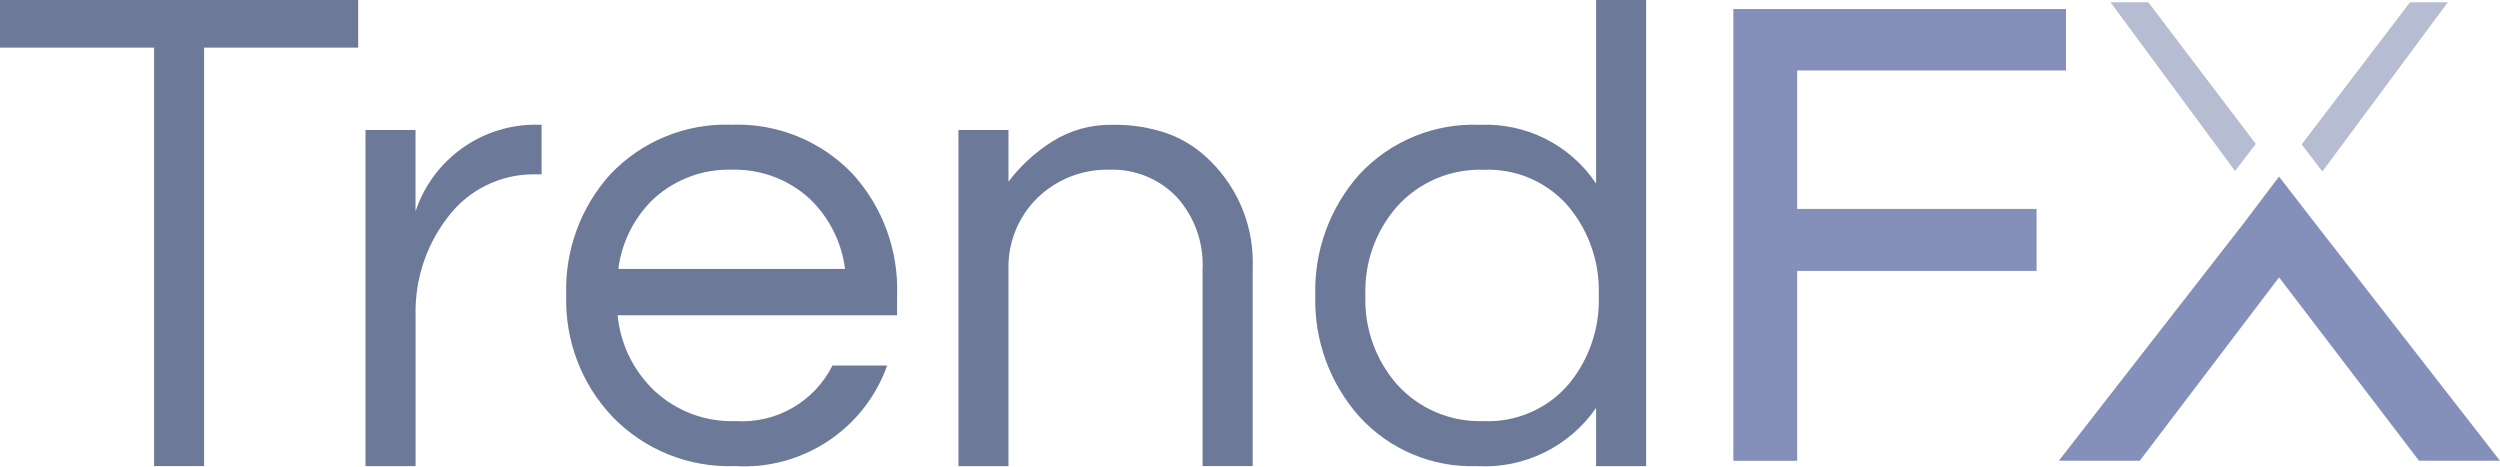
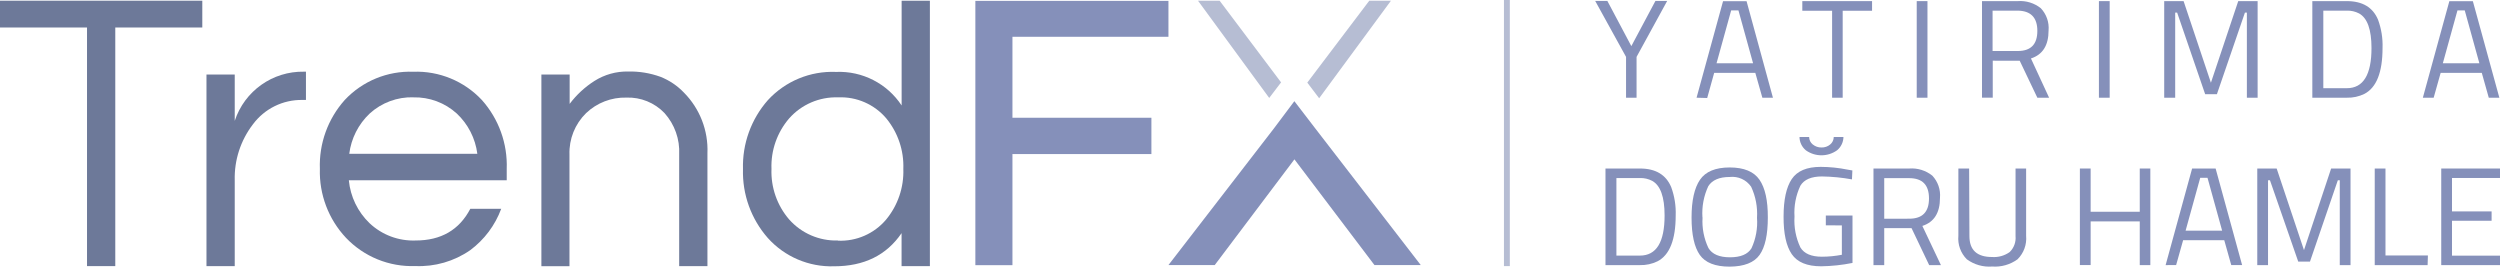
- <svg xmlns="http://www.w3.org/2000/svg" width="118" height="22" viewBox="0 0 118 22">
-   <g id="Trendfx_logo" data-name="Trendfx logo" transform="translate(-12.173 -17.238)">
-     <g id="Group_2" data-name="Group 2">
-       <path id="Path_1" data-name="Path 1" d="M29.079,19.486H21.806V39.237H19.445V19.486H12.173V17.238H29.079Z" fill="#6d7999" />
-       <path id="Path_2" data-name="Path 2" d="M37.736,23.125v2.342h-.284A5.059,5.059,0,0,0,33.3,27.5a7.287,7.287,0,0,0-1.511,4.622v7.119H29.425V23.374h2.361v3.841a5.973,5.973,0,0,1,5.793-4.091Z" fill="#6d7999" />
-       <path id="Path_3" data-name="Path 3" d="M46.9,37.114a4.768,4.768,0,0,0,4.565-2.623h2.582a7.162,7.162,0,0,1-7.178,4.746A7.647,7.647,0,0,1,41.073,36.9,7.954,7.954,0,0,1,38.9,31.181a8.091,8.091,0,0,1,2.078-5.714,7.508,7.508,0,0,1,5.73-2.342,7.508,7.508,0,0,1,5.729,2.342,8.089,8.089,0,0,1,2.078,5.714v.937H41.325a5.649,5.649,0,0,0,1.732,3.56A5.349,5.349,0,0,0,46.9,37.114Zm-.189-11.866a5.233,5.233,0,0,0-3.652,1.343,5.526,5.526,0,0,0-1.7,3.341h10.7a5.534,5.534,0,0,0-1.7-3.341A5.234,5.234,0,0,0,46.709,25.248Z" fill="#6d7999" />
-       <path id="Path_4" data-name="Path 4" d="M59.773,23.374V25.81a7.885,7.885,0,0,1,2.078-1.9,5.112,5.112,0,0,1,2.8-.781,7.522,7.522,0,0,1,2.707.438,5.5,5.5,0,0,1,1.984,1.311A6.709,6.709,0,0,1,71.3,29.9v9.337H68.934V29.963a4.755,4.755,0,0,0-1.228-3.435,4.209,4.209,0,0,0-3.179-1.28,4.717,4.717,0,0,0-3.369,1.312,4.574,4.574,0,0,0-1.385,3.435v9.243H57.412V23.374Z" fill="#6d7999" />
-       <path id="Path_5" data-name="Path 5" d="M87.509,36.49a6.388,6.388,0,0,1-5.635,2.748A7.162,7.162,0,0,1,76.333,36.9a8.233,8.233,0,0,1-2.078-5.714,8.233,8.233,0,0,1,2.078-5.714,7.345,7.345,0,0,1,5.7-2.342A6.262,6.262,0,0,1,87.509,25.9V17.238H89.87v22H87.509Zm-5.32.624a5,5,0,0,0,4.03-1.749,6.207,6.207,0,0,0,1.416-4.184A6.209,6.209,0,0,0,86.218,27a5,5,0,0,0-4.03-1.748A5.249,5.249,0,0,0,78.1,27a6.041,6.041,0,0,0-1.48,4.185,6.04,6.04,0,0,0,1.48,4.184A5.247,5.247,0,0,0,82.189,37.114Z" fill="#6d7999" />
-       <g id="Group_1" data-name="Group 1">
-         <path id="Path_6" data-name="Path 6" d="M118.647,24.031l-5.072-6.685h-1.786l5.879,7.963Z" fill="#b6bdd3" />
-         <path id="Path_7" data-name="Path 7" d="M120.811,24.054l5.114-6.708h1.786l-5.922,7.986Z" fill="#b6bdd3" />
-       </g>
-       <path id="Path_8" data-name="Path 8" d="M97,20.564h12.687v-2.9h-15.7V38.988H97V30.026h11.3V27.1H97Z" fill="#8590ba" />
-       <path id="Path_9" data-name="Path 9" d="M121.454,27.785l-1.711-2.214-1.674,2.213-8.719,11.2h3.821l6.574-8.654,6.605,8.654h3.821Z" fill="#8590ba" />
-     </g>
+ <svg xmlns="http://www.w3.org/2000/svg" width="425.48" height="45.38" viewBox="0 0 425.48 45.38">
+   <g id="footer-logo" transform="translate(-37.26 -52.32)">
+     <path id="Path_28" data-name="Path 28" d="M71.69,57H56.88V97.61H52.07V57H37.26V52.44H71.69Z" fill="#6d7999" />
+     <path id="Path_29" data-name="Path 29" d="M89.33,64.52v4.81h-.58a10.27,10.27,0,0,0-8.46,4.17A15,15,0,0,0,77.21,83V97.61H72.4V65h4.81v7.89A12.16,12.16,0,0,1,89,64.52Z" fill="#6d7999" />
+     <path id="Path_30" data-name="Path 30" d="M108,93.25q6.48,0,9.3-5.39h5.26a15.47,15.47,0,0,1-5.29,7.05,15.23,15.23,0,0,1-9.33,2.69,15.51,15.51,0,0,1-11.8-4.81A16.41,16.41,0,0,1,91.7,81.07a16.69,16.69,0,0,1,4.23-11.73,15.23,15.23,0,0,1,11.67-4.81,15.23,15.23,0,0,1,11.67,4.81,16.69,16.69,0,0,1,4.23,11.73V83H96.63a11.64,11.64,0,0,0,3.53,7.31A10.84,10.84,0,0,0,108,93.25Zm-.38-24.37a10.61,10.61,0,0,0-7.44,2.76A11.38,11.38,0,0,0,96.7,78.5h21.8a11.4,11.4,0,0,0-3.5-6.86,10.61,10.61,0,0,0-7.4-2.75Z" fill="#6d7999" />
+     <path id="Path_31" data-name="Path 31" d="M134.21,65v5a16.1,16.1,0,0,1,4.23-3.91,10.35,10.35,0,0,1,5.71-1.6,15.22,15.22,0,0,1,5.51.9,11.19,11.19,0,0,1,4,2.69,13.84,13.84,0,0,1,4,10.32V97.61h-4.81v-19a9.81,9.81,0,0,0-2.5-7.05,8.54,8.54,0,0,0-6.48-2.63A9.57,9.57,0,0,0,137,71.58a9.43,9.43,0,0,0-2.82,7.05v19H129.4V65Z" fill="#6d7999" />
+     <path id="Path_32" data-name="Path 32" d="M190.7,92q-3.85,5.64-11.48,5.64a14.53,14.53,0,0,1-11.28-4.81,17,17,0,0,1-4.23-11.73,17,17,0,0,1,4.23-11.73,14.9,14.9,0,0,1,11.61-4.81,12.72,12.72,0,0,1,11.16,5.71V52.44h4.81V97.61H190.7Zm-10.84,1.28a10.15,10.15,0,0,0,8.21-3.59A12.81,12.81,0,0,0,191,81.07a12.81,12.81,0,0,0-2.89-8.59,10.15,10.15,0,0,0-8.21-3.59,10.65,10.65,0,0,0-8.34,3.59,12.47,12.47,0,0,0-3,8.59,12.46,12.46,0,0,0,3,8.59,10.65,10.65,0,0,0,8.3,3.59Z" fill="#6d7999" />
+     <path id="Path_33" data-name="Path 33" d="M255.29,66.34l-10.46-13.9h-3.68l12.12,16.55Z" fill="#b6bdd3" />
+     <path id="Path_34" data-name="Path 34" d="M259.75,66.38,270.3,52.44h3.69l-12.22,16.6Z" fill="#b6bdd3" />
+     <path id="Path_35" data-name="Path 35" d="M209.57,58.58h26.55V52.47H203.26V97.45h6.31V78.54h23.65V72.36H209.57Z" fill="#8590ba" />
+     <path id="Path_36" data-name="Path 36" d="M261.08,74.14l-3.53-4.6-3.45,4.6L236.12,97.43H244l13.56-17.99,13.62,17.99h7.88Z" fill="#8590ba" />
+     <path id="Path_37" data-name="Path 37" d="M315.79,68.95H314V62l-5.25-9.52h2.07l4.08,7.69,4.1-7.69h2L315.79,62Z" fill="#8590ba" />
+     <path id="Path_38" data-name="Path 38" d="M326,68.95l4.51-16.43h4L339,68.95h-1.8L336,64.72h-7L327.81,69Zm5.89-14.86-2.49,9h6.22l-2.49-9Z" fill="#8590ba" />
+     <path id="Path_39" data-name="Path 39" d="M344,54.15V52.51h11.87v1.64h-5v14.8h-1.8V54.15Z" fill="#8590ba" />
+     <path id="Path_40" data-name="Path 40" d="M363.47,68.95V52.51h1.83V68.95Z" fill="#8590ba" />
+     <path id="Path_41" data-name="Path 41" d="M376.41,62.65v6.29h-1.83V52.51h6.08a5.63,5.63,0,0,1,3.93,1.21,4.89,4.89,0,0,1,1.32,3.78q0,3.8-3,4.77L386,68.95h-2l-3-6.29ZM380.68,61Q384,61,384,57.58t-3.37-3.45h-4.25V61Z" fill="#8590ba" />
+     <path id="Path_42" data-name="Path 42" d="M394.48,68.95V52.51h1.83V68.95Z" fill="#8590ba" />
+     <path id="Path_43" data-name="Path 43" d="M405.59,68.95V52.51h3.3l4.65,13.89,4.65-13.89h3.3V68.95h-1.83V54.46h-.33l-4.77,13.89h-2l-4.77-13.89h-.33V68.95Z" fill="#8590ba" />
+     <path id="Path_44" data-name="Path 44" d="M436.67,68.95H430.8V52.51h5.87q4,0,5.32,3.18a12.691,12.691,0,0,1,.76,4.8q0,6.2-3.09,7.81a6.43,6.43,0,0,1-2.99.65Zm4.2-8.45q0-4.72-2.11-5.89a4.24,4.24,0,0,0-2.09-.48h-4v13.2h4q4.2,0,4.2-6.84Z" fill="#8590ba" />
+     <path id="Path_45" data-name="Path 45" d="M449.61,68.95l4.51-16.43h4l4.51,16.43h-1.8l-1.19-4.23h-7l-1.19,4.23Zm5.89-14.86-2.49,9h6.22l-2.49-9Z" fill="#8590ba" />
+     <path id="Path_46" data-name="Path 46" d="M316.36,97.44H310.5V81h5.87q4,0,5.32,3.18a12.69,12.69,0,0,1,.76,4.8q0,6.2-3.09,7.81a6.43,6.43,0,0,1-3,.65Zm4.2-8.45q0-4.72-2.11-5.89a4.24,4.24,0,0,0-2.09-.48h-4v13.2h4q4.2,0,4.2-6.82Z" fill="#8590ba" />
+     <path id="Path_47" data-name="Path 47" d="M338.13,89.34q0,4.39-1.4,6.36t-5.09,2q-3.69,0-5.09-2t-1.4-6.35q0-4.33,1.43-6.43t5.06-2.1q3.63,0,5.07,2.09T338.13,89.34Zm-11.11,0a10.55,10.55,0,0,0,1,5.19q.95,1.58,3.67,1.58t3.66-1.54a10.519,10.519,0,0,0,.94-5.18,10.9,10.9,0,0,0-1-5.29,3.89,3.89,0,0,0-3.64-1.66Q329,82.44,328,84a10.88,10.88,0,0,0-1,5.29Z" fill="#8590ba" />
+     <path id="Path_48" data-name="Path 48" d="M348,90.67V89h4.54v8.07a28.859,28.859,0,0,1-5.34.57q-3.59,0-5-2.07t-1.39-6.38q0-4.31,1.39-6.39t4.93-2.08a23.38,23.38,0,0,1,4.58.47l.81.14-.07,1.52a31.24,31.24,0,0,0-5.1-.5q-2.73,0-3.68,1.58a10.71,10.71,0,0,0-1,5.25,10.71,10.71,0,0,0,1,5.25q.95,1.58,3.66,1.58a18,18,0,0,0,3.4-.33v-5Zm-2.2-13.75a2.24,2.24,0,0,0,1.47.5,2.19,2.19,0,0,0,1.46-.5,1.67,1.67,0,0,0,.62-1.28H351a3,3,0,0,1-1.09,2.26,4.57,4.57,0,0,1-5.31,0,3,3,0,0,1-1.08-2.26h1.64a1.65,1.65,0,0,0,.63,1.28Z" fill="#8590ba" />
+     <path id="Path_49" data-name="Path 49" d="M357.94,91.15v6.29h-1.83V81h6.08a5.63,5.63,0,0,1,3.93,1.21A4.89,4.89,0,0,1,367.43,86q0,3.8-3,4.77l3.16,6.67h-2l-3-6.29Zm4.27-1.61q3.35,0,3.35-3.45t-3.37-3.45h-4.25v6.91Z" fill="#8590ba" />
+     <path id="Path_50" data-name="Path 50" d="M372.44,92.5q0,3.56,3.85,3.56a4.59,4.59,0,0,0,3-.84,3.35,3.35,0,0,0,1-2.72V81h1.8V92.45a5,5,0,0,1-1.46,4,6.52,6.52,0,0,1-4.31,1.23A6.43,6.43,0,0,1,372,96.45a5,5,0,0,1-1.44-4V81h1.83Z" fill="#8590ba" />
+     <path id="Path_51" data-name="Path 51" d="M401.43,97.44V90h-8.36v7.43h-1.83V81h1.83v7.36h8.36V81h1.8V97.44Z" fill="#8590ba" />
+     <path id="Path_52" data-name="Path 52" d="M405.83,97.44,410.34,81h4l4.51,16.43H417l-1.19-4.23h-7l-1.19,4.23Zm5.89-14.86-2.49,9h6.22l-2.49-9Z" fill="#8590ba" />
+     <path id="Path_53" data-name="Path 53" d="M421.43,97.44V81h3.3l4.65,13.89L434,81h3.3V97.44h-1.83V83h-.33L430.4,96.84h-2L423.59,83h-.33V97.44Z" fill="#8590ba" />
+     <path id="Path_54" data-name="Path 54" d="M450.42,97.44h-9V81h1.83V95.8h7.22Z" fill="#8590ba" />
+     <path id="Path_55" data-name="Path 55" d="M452.74,97.44V81h10v1.61h-8.17V88.3h6.74v1.59h-6.74v5.94h8.17v1.61Z" fill="#8590ba" />
+     <line id="Line_1" data-name="Line 1" y2="45.29" transform="translate(293.72 52.32)" fill="none" stroke="#b6bdd3" stroke-miterlimit="10" stroke-width="1" />
  </g>
</svg>
